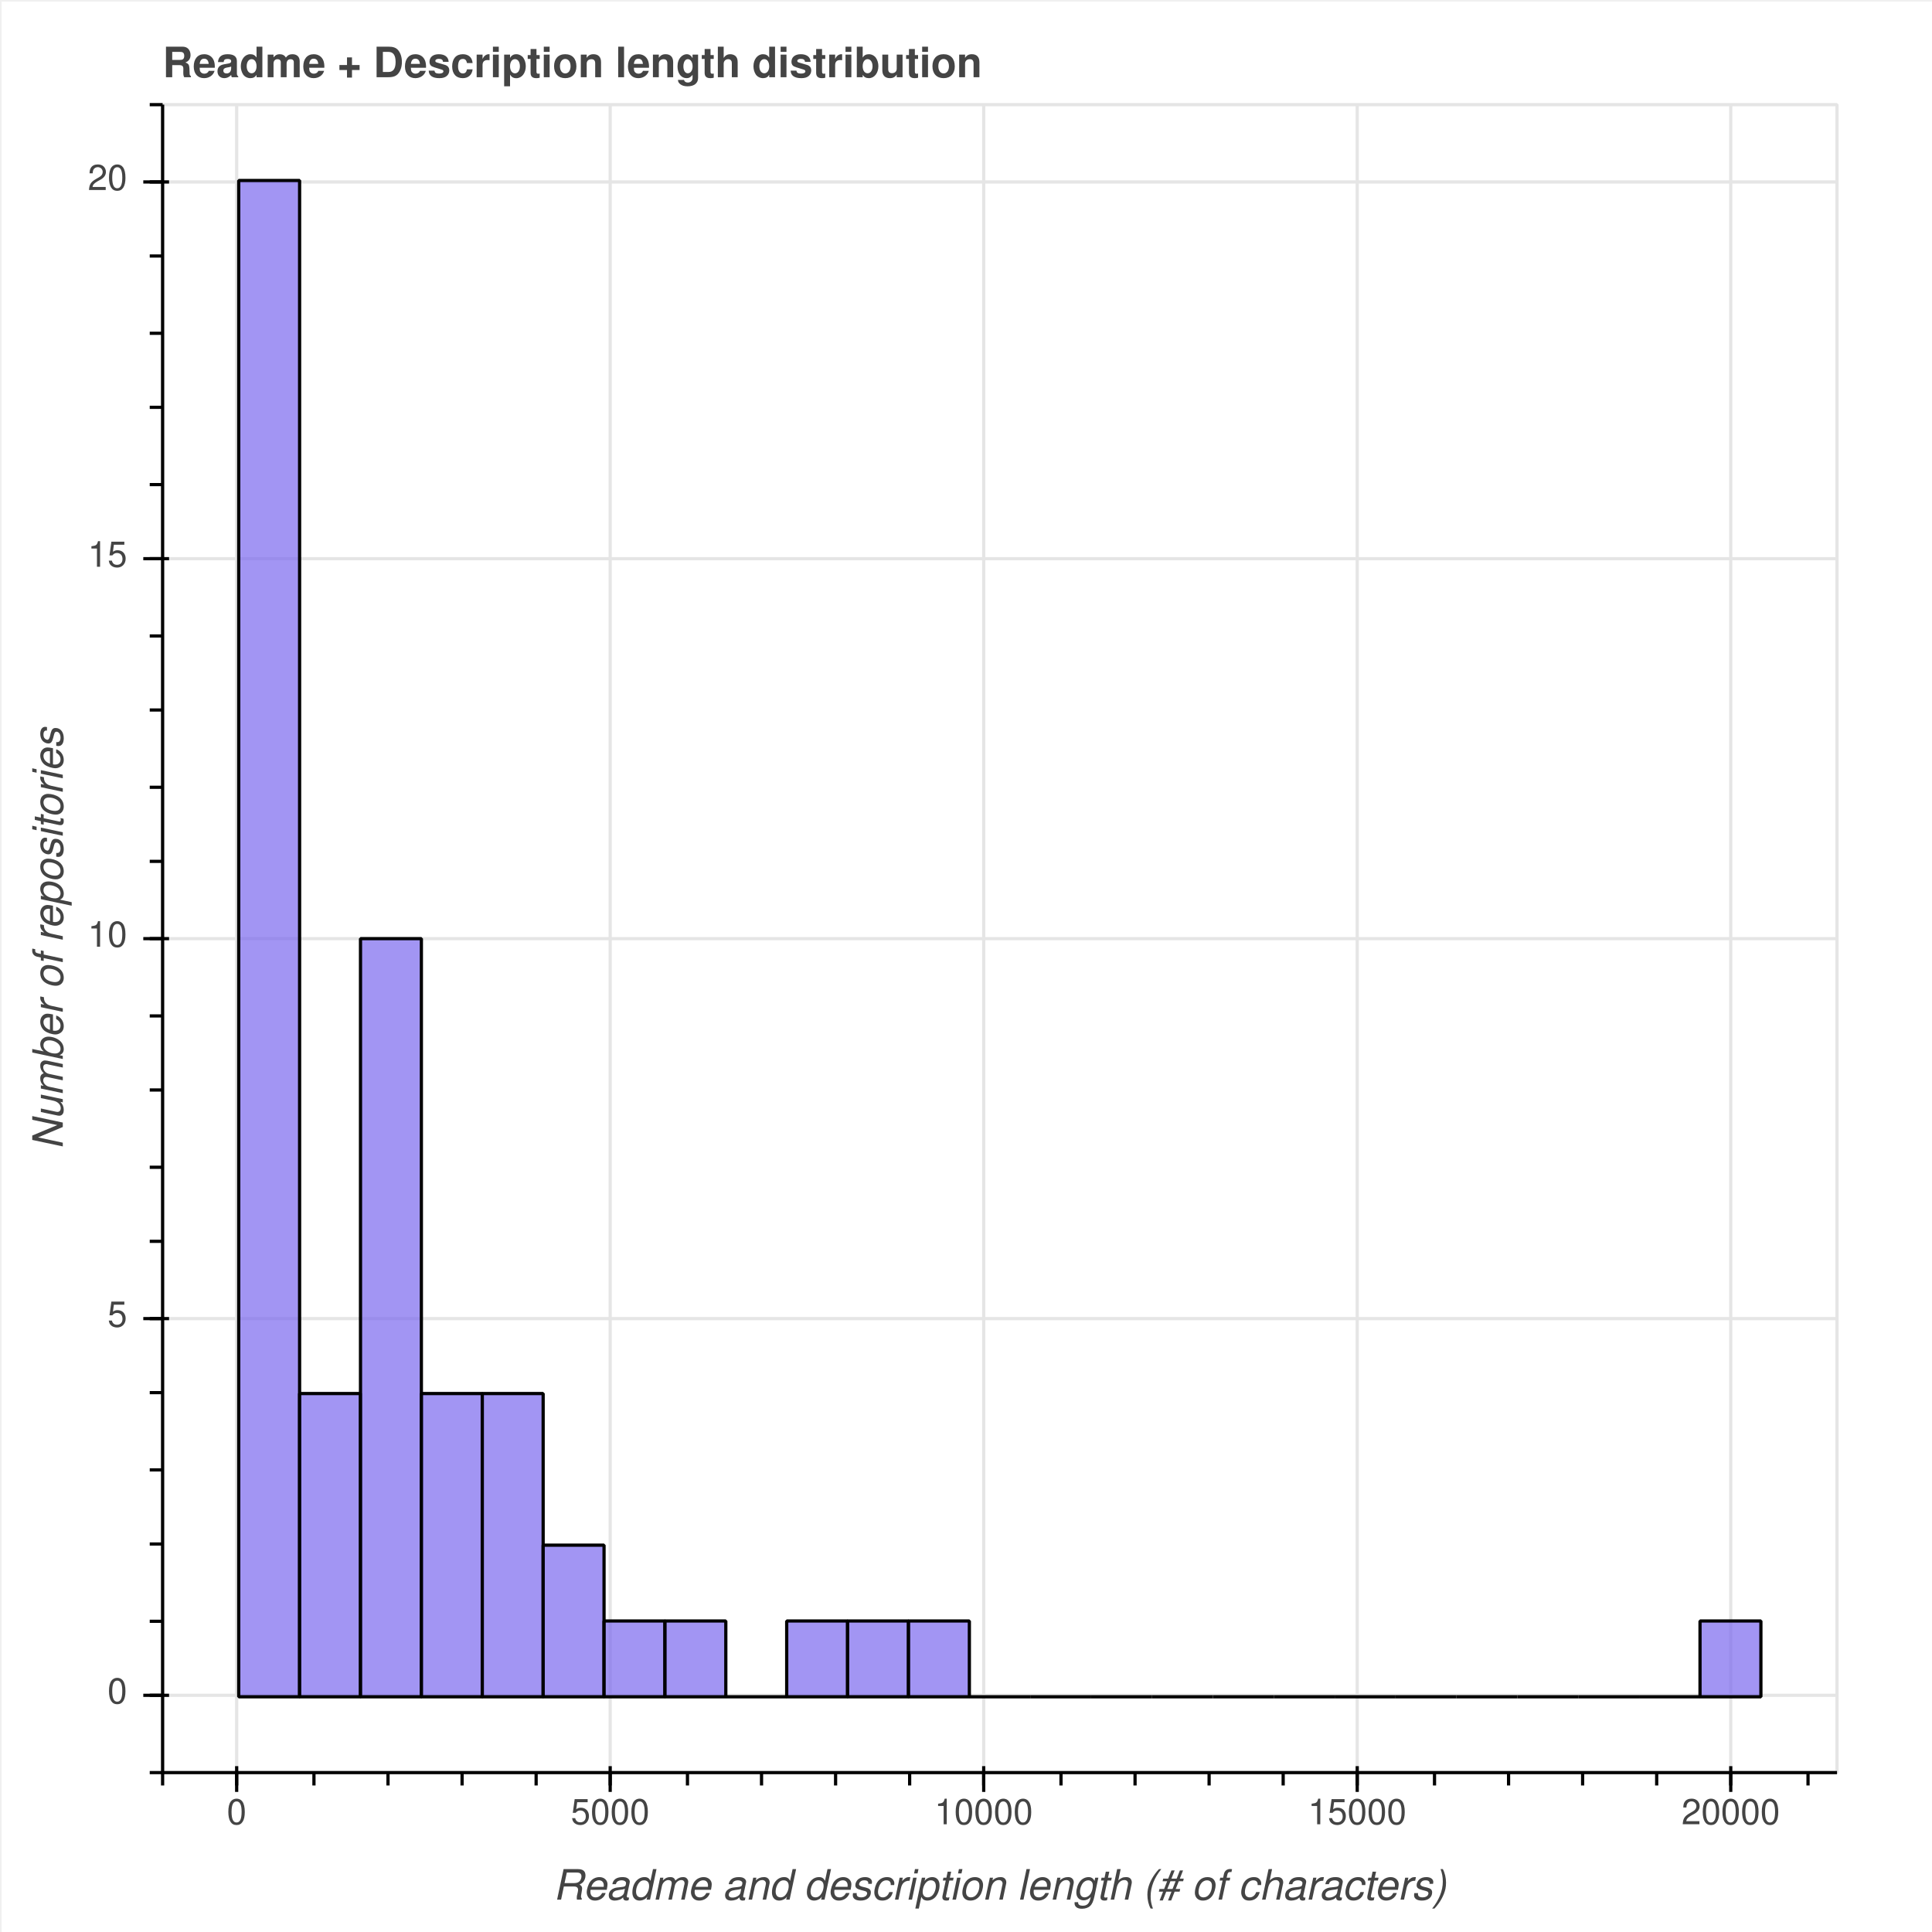
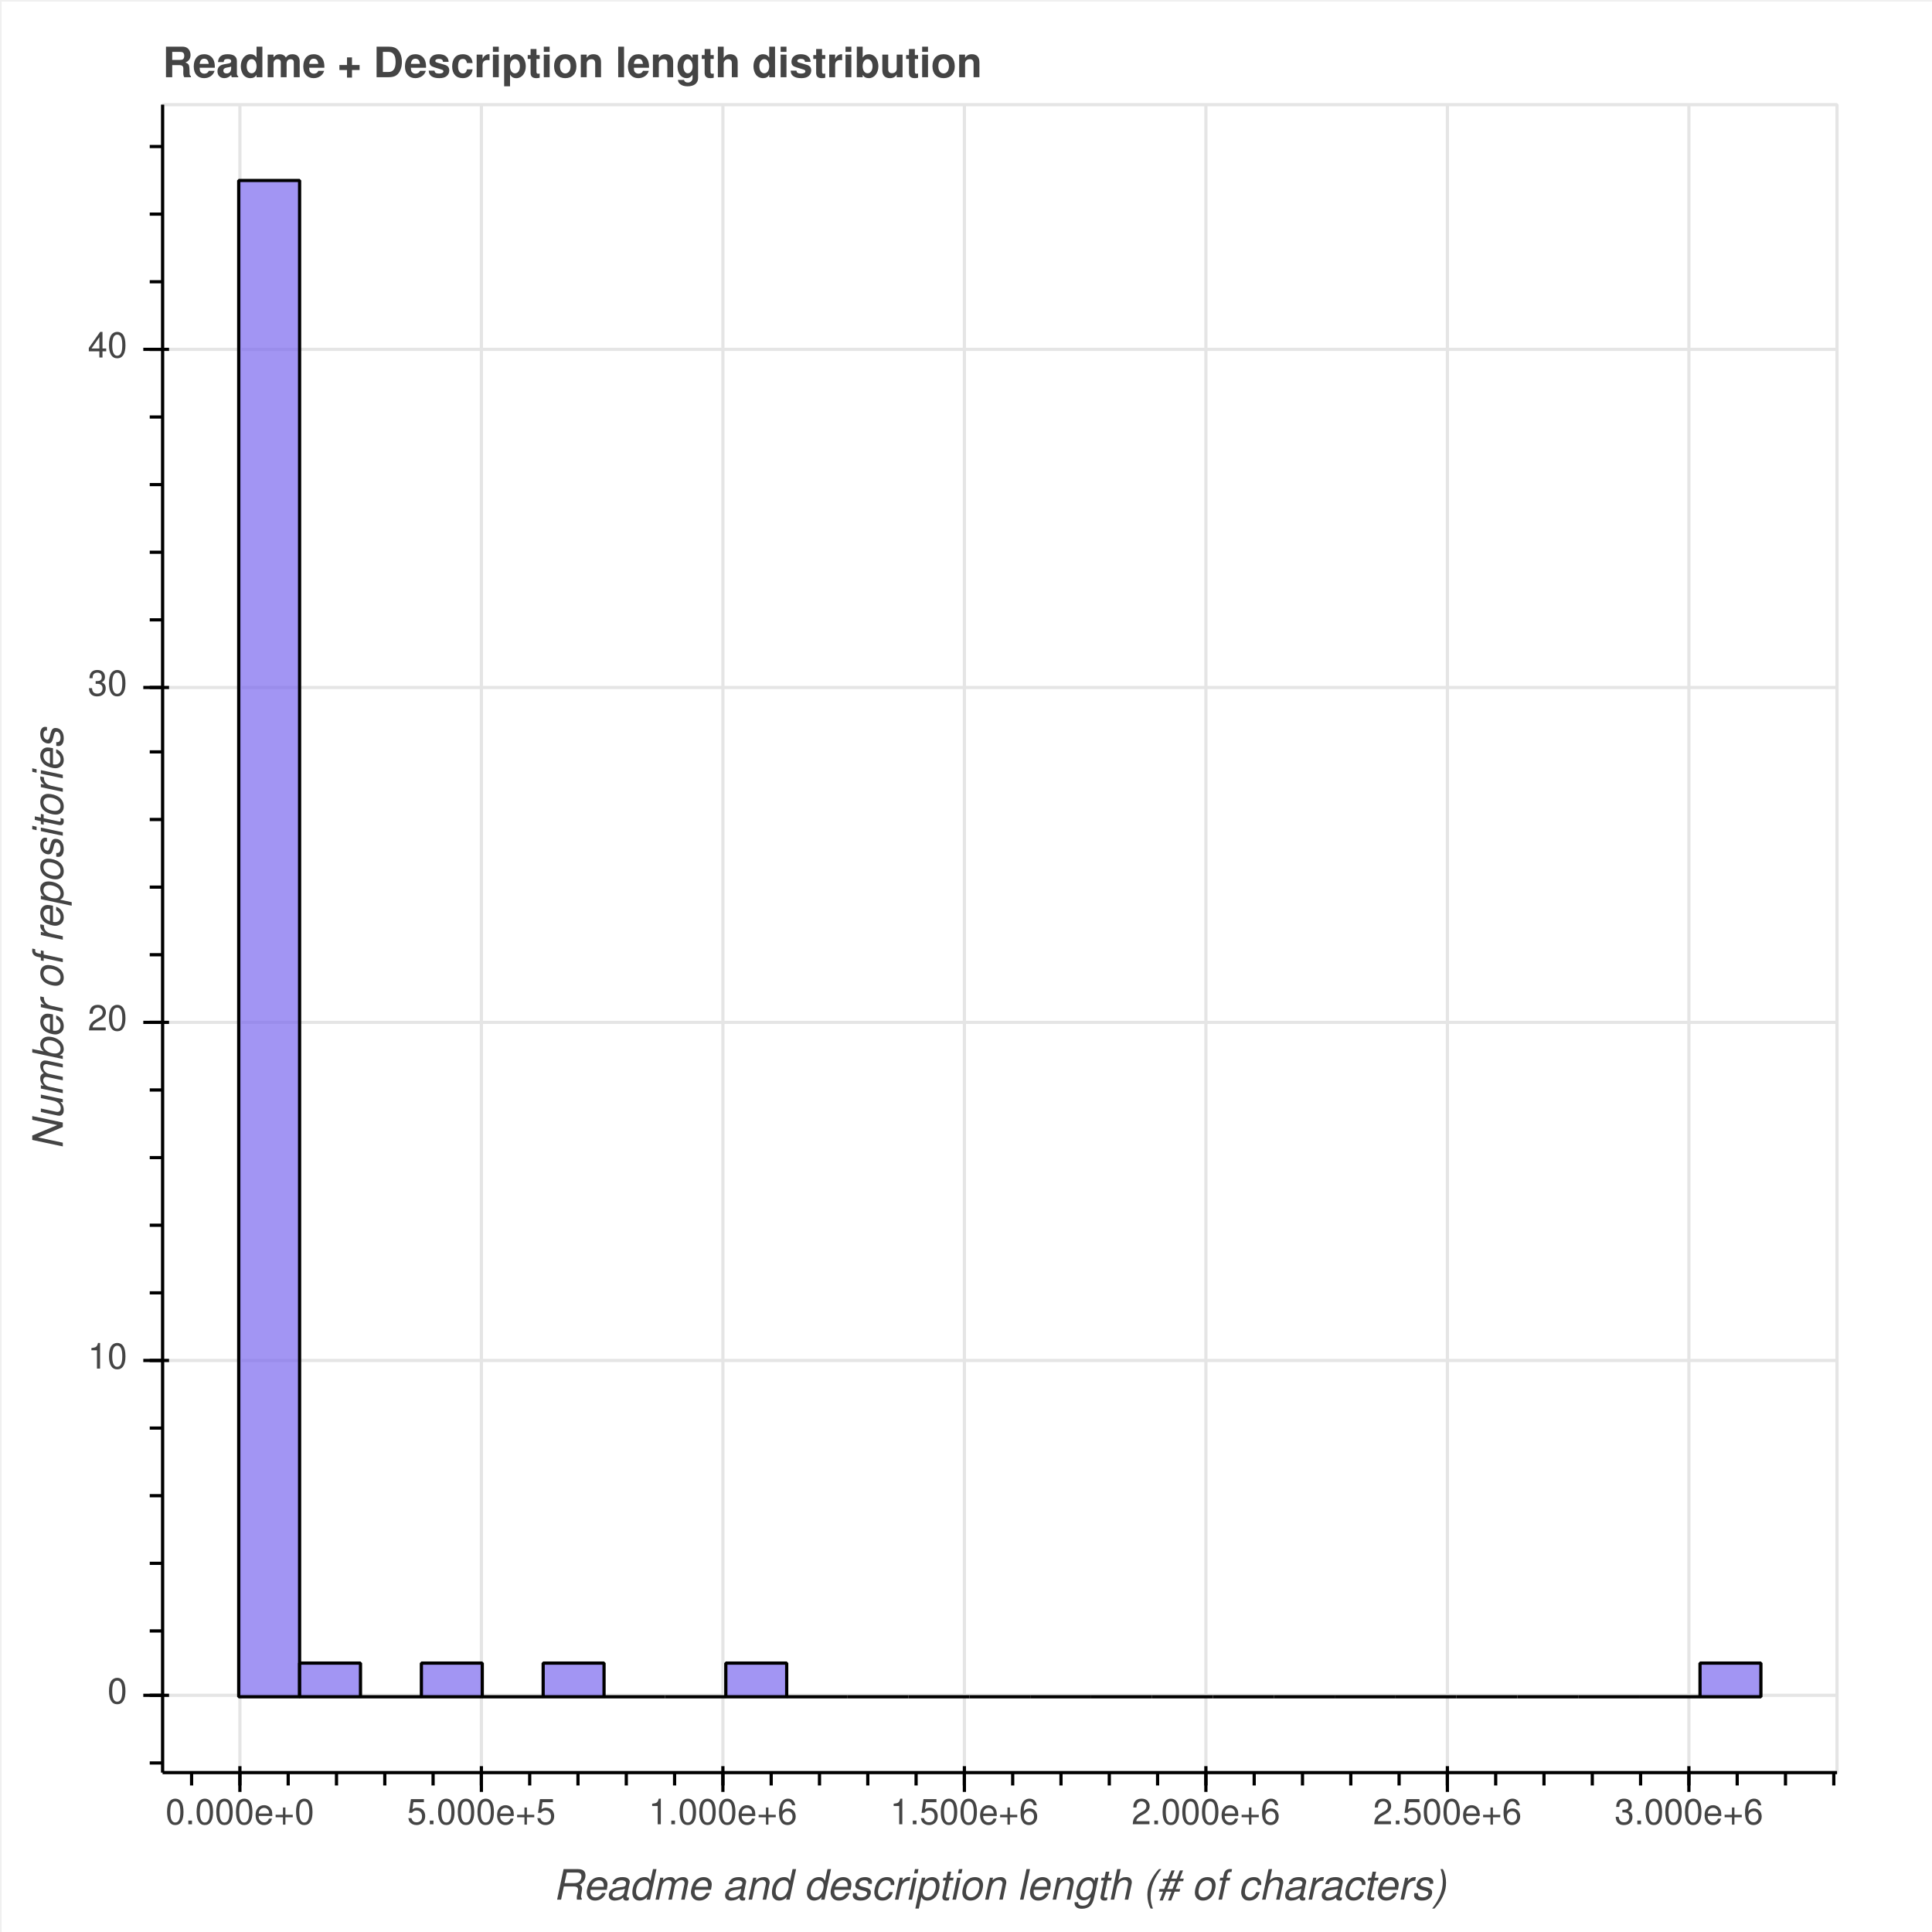
<svg xmlns="http://www.w3.org/2000/svg" version="1.1" width="600" height="600">
  <defs>
-     <clipPath id="FQLLDUUhKmbm">
+     <clipPath id="bosNNTQEPWuW">
      <path fill="none" stroke="none" d=" M 50 32 L 570 32 L 570 550 L 50 550 L 50 32 Z" />
    </clipPath>
-     <clipPath id="ULFWMPKtJBZh">
+     <clipPath id="qyLVQpJRRHSX">
      <path fill="none" stroke="none" d=" M 50 32 L 570 32 L 570 550 L 50 550 L 50 32 Z" />
    </clipPath>
-     <clipPath id="NvOhVaSFotPz">
+     <clipPath id="AnnILltBmggl">
      <path fill="none" stroke="none" d=" M 50 32 L 570 32 L 570 550 L 50 550 L 50 32 Z" />
    </clipPath>
  </defs>
  <g transform="scale(1,1) translate(0.5,0.5)">
    <rect fill="#ffffff" stroke="none" x="0" y="0" width="600" height="600" />
    <rect fill="#FFFFFF" stroke="none" x="50" y="32" width="520" height="518" />
    <rect fill="#ffffff" stroke="none" x="50" y="32" width="520" height="518" />
    <g>
      <rect fill="none" stroke="#e5e5e5" x="50" y="32" width="520" height="518" stroke-linejoin="bevel" stroke-miterlimit="10" />
    </g>
-     <g clip-path="url(#FQLLDUUhKmbm)">
+     <g clip-path="url(#bosNNTQEPWuW)">
      <g>
        <g>
-           <path fill="none" stroke="#e5e5e5" paint-order="fill stroke markers" d=" M 73 550 L 73 32" stroke-linejoin="bevel" stroke-miterlimit="10" />
-           <path fill="none" stroke="#e5e5e5" paint-order="fill stroke markers" d=" M 189 550 L 189 32" stroke-linejoin="bevel" stroke-miterlimit="10" />
-           <path fill="none" stroke="#e5e5e5" paint-order="fill stroke markers" d=" M 305 550 L 305 32" stroke-linejoin="bevel" stroke-miterlimit="10" />
-           <path fill="none" stroke="#e5e5e5" paint-order="fill stroke markers" d=" M 421 550 L 421 32" stroke-linejoin="bevel" stroke-miterlimit="10" />
-           <path fill="none" stroke="#e5e5e5" paint-order="fill stroke markers" d=" M 537 550 L 537 32" stroke-linejoin="bevel" stroke-miterlimit="10" />
-         </g>
-       </g>
-     </g>
-     <g clip-path="url(#ULFWMPKtJBZh)">
+           <path fill="none" stroke="#e5e5e5" paint-order="fill stroke markers" d=" M 74 550 L 74 32" stroke-linejoin="bevel" stroke-miterlimit="10" />
+           <path fill="none" stroke="#e5e5e5" paint-order="fill stroke markers" d=" M 149 550 L 149 32" stroke-linejoin="bevel" stroke-miterlimit="10" />
+           <path fill="none" stroke="#e5e5e5" paint-order="fill stroke markers" d=" M 224 550 L 224 32" stroke-linejoin="bevel" stroke-miterlimit="10" />
+           <path fill="none" stroke="#e5e5e5" paint-order="fill stroke markers" d=" M 299 550 L 299 32" stroke-linejoin="bevel" stroke-miterlimit="10" />
+           <path fill="none" stroke="#e5e5e5" paint-order="fill stroke markers" d=" M 374 550 L 374 32" stroke-linejoin="bevel" stroke-miterlimit="10" />
+           <path fill="none" stroke="#e5e5e5" paint-order="fill stroke markers" d=" M 449 550 L 449 32" stroke-linejoin="bevel" stroke-miterlimit="10" />
+           <path fill="none" stroke="#e5e5e5" paint-order="fill stroke markers" d=" M 524 550 L 524 32" stroke-linejoin="bevel" stroke-miterlimit="10" />
+         </g>
+       </g>
+     </g>
+     <g clip-path="url(#qyLVQpJRRHSX)">
      <g>
        <g>
          <path fill="none" stroke="#e5e5e5" paint-order="fill stroke markers" d=" M 50 526 L 570 526" stroke-linejoin="bevel" stroke-miterlimit="10" />
-           <path fill="none" stroke="#e5e5e5" paint-order="fill stroke markers" d=" M 50 409 L 570 409" stroke-linejoin="bevel" stroke-miterlimit="10" />
-           <path fill="none" stroke="#e5e5e5" paint-order="fill stroke markers" d=" M 50 291 L 570 291" stroke-linejoin="bevel" stroke-miterlimit="10" />
-           <path fill="none" stroke="#e5e5e5" paint-order="fill stroke markers" d=" M 50 173 L 570 173" stroke-linejoin="bevel" stroke-miterlimit="10" />
-           <path fill="none" stroke="#e5e5e5" paint-order="fill stroke markers" d=" M 50 56 L 570 56" stroke-linejoin="bevel" stroke-miterlimit="10" />
-         </g>
-       </g>
-     </g>
-     <g clip-path="url(#NvOhVaSFotPz)">
+           <path fill="none" stroke="#e5e5e5" paint-order="fill stroke markers" d=" M 50 422 L 570 422" stroke-linejoin="bevel" stroke-miterlimit="10" />
+           <path fill="none" stroke="#e5e5e5" paint-order="fill stroke markers" d=" M 50 317 L 570 317" stroke-linejoin="bevel" stroke-miterlimit="10" />
+           <path fill="none" stroke="#e5e5e5" paint-order="fill stroke markers" d=" M 50 213 L 570 213" stroke-linejoin="bevel" stroke-miterlimit="10" />
+           <path fill="none" stroke="#e5e5e5" paint-order="fill stroke markers" d=" M 50 108 L 570 108" stroke-linejoin="bevel" stroke-miterlimit="10" />
+         </g>
+       </g>
+     </g>
+     <g clip-path="url(#AnnILltBmggl)">
      <g>
        <g>
          <path fill="none" stroke="none" />
          <path fill="mediumslateblue" stroke="none" paint-order="stroke fill markers" d=" M 73.636 55.545 L 92.545 55.545 L 92.545 526.455 L 73.636 526.455 L 73.636 55.545 Z" fill-opacity="0.7" />
          <path fill="none" stroke="black" paint-order="fill stroke markers" d=" M 73.636 55.545 L 92.545 55.545 L 92.545 526.455 L 73.636 526.455 L 73.636 55.545 Z" stroke-linejoin="bevel" stroke-miterlimit="10" />
-           <path fill="mediumslateblue" stroke="none" paint-order="stroke fill markers" d=" M 92.545 432.273 L 111.455 432.273 L 111.455 526.455 L 92.545 526.455 L 92.545 432.273 Z" fill-opacity="0.7" />
-           <path fill="none" stroke="black" paint-order="fill stroke markers" d=" M 92.545 432.273 L 111.455 432.273 L 111.455 526.455 L 92.545 526.455 L 92.545 432.273 Z" stroke-linejoin="bevel" stroke-miterlimit="10" />
-           <path fill="mediumslateblue" stroke="none" paint-order="stroke fill markers" d=" M 111.455 291 L 130.364 291 L 130.364 526.455 L 111.455 526.455 L 111.455 291 Z" fill-opacity="0.7" />
-           <path fill="none" stroke="black" paint-order="fill stroke markers" d=" M 111.455 291 L 130.364 291 L 130.364 526.455 L 111.455 526.455 L 111.455 291 Z" stroke-linejoin="bevel" stroke-miterlimit="10" />
-           <path fill="mediumslateblue" stroke="none" paint-order="stroke fill markers" d=" M 130.364 432.273 L 149.273 432.273 L 149.273 526.455 L 130.364 526.455 L 130.364 432.273 Z" fill-opacity="0.7" />
-           <path fill="none" stroke="black" paint-order="fill stroke markers" d=" M 130.364 432.273 L 149.273 432.273 L 149.273 526.455 L 130.364 526.455 L 130.364 432.273 Z" stroke-linejoin="bevel" stroke-miterlimit="10" />
-           <path fill="mediumslateblue" stroke="none" paint-order="stroke fill markers" d=" M 149.273 432.273 L 168.182 432.273 L 168.182 526.455 L 149.273 526.455 L 149.273 432.273 Z" fill-opacity="0.7" />
-           <path fill="none" stroke="black" paint-order="fill stroke markers" d=" M 149.273 432.273 L 168.182 432.273 L 168.182 526.455 L 149.273 526.455 L 149.273 432.273 Z" stroke-linejoin="bevel" stroke-miterlimit="10" />
-           <path fill="mediumslateblue" stroke="none" paint-order="stroke fill markers" d=" M 168.182 479.364 L 187.091 479.364 L 187.091 526.455 L 168.182 526.455 L 168.182 479.364 Z" fill-opacity="0.7" />
-           <path fill="none" stroke="black" paint-order="fill stroke markers" d=" M 168.182 479.364 L 187.091 479.364 L 187.091 526.455 L 168.182 526.455 L 168.182 479.364 Z" stroke-linejoin="bevel" stroke-miterlimit="10" />
-           <path fill="mediumslateblue" stroke="none" paint-order="stroke fill markers" d=" M 187.091 502.909 L 206 502.909 L 206 526.455 L 187.091 526.455 L 187.091 502.909 Z" fill-opacity="0.7" />
-           <path fill="none" stroke="black" paint-order="fill stroke markers" d=" M 187.091 502.909 L 206 502.909 L 206 526.455 L 187.091 526.455 L 187.091 502.909 Z" stroke-linejoin="bevel" stroke-miterlimit="10" />
-           <path fill="mediumslateblue" stroke="none" paint-order="stroke fill markers" d=" M 206 502.909 L 224.909 502.909 L 224.909 526.455 L 206 526.455 L 206 502.909 Z" fill-opacity="0.7" />
-           <path fill="none" stroke="black" paint-order="fill stroke markers" d=" M 206 502.909 L 224.909 502.909 L 224.909 526.455 L 206 526.455 L 206 502.909 Z" stroke-linejoin="bevel" stroke-miterlimit="10" />
-           <path fill="mediumslateblue" stroke="none" paint-order="stroke fill markers" d=" M 224.909 526.455 L 243.818 526.455 L 243.818 526.455 L 224.909 526.455 L 224.909 526.455 Z" fill-opacity="0.7" />
-           <path fill="none" stroke="black" paint-order="fill stroke markers" d=" M 224.909 526.455 L 243.818 526.455 L 243.818 526.455 L 224.909 526.455 L 224.909 526.455 Z" stroke-linejoin="bevel" stroke-miterlimit="10" />
-           <path fill="mediumslateblue" stroke="none" paint-order="stroke fill markers" d=" M 243.818 502.909 L 262.727 502.909 L 262.727 526.455 L 243.818 526.455 L 243.818 502.909 Z" fill-opacity="0.7" />
-           <path fill="none" stroke="black" paint-order="fill stroke markers" d=" M 243.818 502.909 L 262.727 502.909 L 262.727 526.455 L 243.818 526.455 L 243.818 502.909 Z" stroke-linejoin="bevel" stroke-miterlimit="10" />
-           <path fill="mediumslateblue" stroke="none" paint-order="stroke fill markers" d=" M 262.727 502.909 L 281.636 502.909 L 281.636 526.455 L 262.727 526.455 L 262.727 502.909 Z" fill-opacity="0.7" />
-           <path fill="none" stroke="black" paint-order="fill stroke markers" d=" M 262.727 502.909 L 281.636 502.909 L 281.636 526.455 L 262.727 526.455 L 262.727 502.909 Z" stroke-linejoin="bevel" stroke-miterlimit="10" />
-           <path fill="mediumslateblue" stroke="none" paint-order="stroke fill markers" d=" M 281.636 502.909 L 300.545 502.909 L 300.545 526.455 L 281.636 526.455 L 281.636 502.909 Z" fill-opacity="0.7" />
-           <path fill="none" stroke="black" paint-order="fill stroke markers" d=" M 281.636 502.909 L 300.545 502.909 L 300.545 526.455 L 281.636 526.455 L 281.636 502.909 Z" stroke-linejoin="bevel" stroke-miterlimit="10" />
+           <path fill="mediumslateblue" stroke="none" paint-order="stroke fill markers" d=" M 92.545 515.99 L 111.455 515.99 L 111.455 526.455 L 92.545 526.455 L 92.545 515.99 Z" fill-opacity="0.7" />
+           <path fill="none" stroke="black" paint-order="fill stroke markers" d=" M 92.545 515.99 L 111.455 515.99 L 111.455 526.455 L 92.545 526.455 L 92.545 515.99 Z" stroke-linejoin="bevel" stroke-miterlimit="10" />
+           <path fill="mediumslateblue" stroke="none" paint-order="stroke fill markers" d=" M 111.455 526.455 L 130.364 526.455 L 130.364 526.455 L 111.455 526.455 L 111.455 526.455 Z" fill-opacity="0.7" />
+           <path fill="none" stroke="black" paint-order="fill stroke markers" d=" M 111.455 526.455 L 130.364 526.455 L 130.364 526.455 L 111.455 526.455 L 111.455 526.455 Z" stroke-linejoin="bevel" stroke-miterlimit="10" />
+           <path fill="mediumslateblue" stroke="none" paint-order="stroke fill markers" d=" M 130.364 515.99 L 149.273 515.99 L 149.273 526.455 L 130.364 526.455 L 130.364 515.99 Z" fill-opacity="0.7" />
+           <path fill="none" stroke="black" paint-order="fill stroke markers" d=" M 130.364 515.99 L 149.273 515.99 L 149.273 526.455 L 130.364 526.455 L 130.364 515.99 Z" stroke-linejoin="bevel" stroke-miterlimit="10" />
+           <path fill="mediumslateblue" stroke="none" paint-order="stroke fill markers" d=" M 149.273 526.455 L 168.182 526.455 L 168.182 526.455 L 149.273 526.455 L 149.273 526.455 Z" fill-opacity="0.7" />
+           <path fill="none" stroke="black" paint-order="fill stroke markers" d=" M 149.273 526.455 L 168.182 526.455 L 168.182 526.455 L 149.273 526.455 L 149.273 526.455 Z" stroke-linejoin="bevel" stroke-miterlimit="10" />
+           <path fill="mediumslateblue" stroke="none" paint-order="stroke fill markers" d=" M 168.182 515.99 L 187.091 515.99 L 187.091 526.455 L 168.182 526.455 L 168.182 515.99 Z" fill-opacity="0.7" />
+           <path fill="none" stroke="black" paint-order="fill stroke markers" d=" M 168.182 515.99 L 187.091 515.99 L 187.091 526.455 L 168.182 526.455 L 168.182 515.99 Z" stroke-linejoin="bevel" stroke-miterlimit="10" />
+           <path fill="mediumslateblue" stroke="none" paint-order="stroke fill markers" d=" M 187.091 526.455 L 206 526.455 L 206 526.455 L 187.091 526.455 L 187.091 526.455 Z" fill-opacity="0.7" />
+           <path fill="none" stroke="black" paint-order="fill stroke markers" d=" M 187.091 526.455 L 206 526.455 L 206 526.455 L 187.091 526.455 L 187.091 526.455 Z" stroke-linejoin="bevel" stroke-miterlimit="10" />
+           <path fill="mediumslateblue" stroke="none" paint-order="stroke fill markers" d=" M 206 526.455 L 224.909 526.455 L 224.909 526.455 L 206 526.455 L 206 526.455 Z" fill-opacity="0.7" />
+           <path fill="none" stroke="black" paint-order="fill stroke markers" d=" M 206 526.455 L 224.909 526.455 L 224.909 526.455 L 206 526.455 L 206 526.455 Z" stroke-linejoin="bevel" stroke-miterlimit="10" />
+           <path fill="mediumslateblue" stroke="none" paint-order="stroke fill markers" d=" M 224.909 515.99 L 243.818 515.99 L 243.818 526.455 L 224.909 526.455 L 224.909 515.99 Z" fill-opacity="0.7" />
+           <path fill="none" stroke="black" paint-order="fill stroke markers" d=" M 224.909 515.99 L 243.818 515.99 L 243.818 526.455 L 224.909 526.455 L 224.909 515.99 Z" stroke-linejoin="bevel" stroke-miterlimit="10" />
+           <path fill="mediumslateblue" stroke="none" paint-order="stroke fill markers" d=" M 243.818 526.455 L 262.727 526.455 L 262.727 526.455 L 243.818 526.455 L 243.818 526.455 Z" fill-opacity="0.7" />
+           <path fill="none" stroke="black" paint-order="fill stroke markers" d=" M 243.818 526.455 L 262.727 526.455 L 262.727 526.455 L 243.818 526.455 L 243.818 526.455 Z" stroke-linejoin="bevel" stroke-miterlimit="10" />
+           <path fill="mediumslateblue" stroke="none" paint-order="stroke fill markers" d=" M 262.727 526.455 L 281.636 526.455 L 281.636 526.455 L 262.727 526.455 L 262.727 526.455 Z" fill-opacity="0.7" />
+           <path fill="none" stroke="black" paint-order="fill stroke markers" d=" M 262.727 526.455 L 281.636 526.455 L 281.636 526.455 L 262.727 526.455 L 262.727 526.455 Z" stroke-linejoin="bevel" stroke-miterlimit="10" />
+           <path fill="mediumslateblue" stroke="none" paint-order="stroke fill markers" d=" M 281.636 526.455 L 300.545 526.455 L 300.545 526.455 L 281.636 526.455 L 281.636 526.455 Z" fill-opacity="0.7" />
+           <path fill="none" stroke="black" paint-order="fill stroke markers" d=" M 281.636 526.455 L 300.545 526.455 L 300.545 526.455 L 281.636 526.455 L 281.636 526.455 Z" stroke-linejoin="bevel" stroke-miterlimit="10" />
          <path fill="mediumslateblue" stroke="none" paint-order="stroke fill markers" d=" M 300.545 526.455 L 319.455 526.455 L 319.455 526.455 L 300.545 526.455 L 300.545 526.455 Z" fill-opacity="0.7" />
          <path fill="none" stroke="black" paint-order="fill stroke markers" d=" M 300.545 526.455 L 319.455 526.455 L 319.455 526.455 L 300.545 526.455 L 300.545 526.455 Z" stroke-linejoin="bevel" stroke-miterlimit="10" />
          <path fill="mediumslateblue" stroke="none" paint-order="stroke fill markers" d=" M 319.455 526.455 L 338.364 526.455 L 338.364 526.455 L 319.455 526.455 L 319.455 526.455 Z" fill-opacity="0.7" />
          <path fill="none" stroke="black" paint-order="fill stroke markers" d=" M 319.455 526.455 L 338.364 526.455 L 338.364 526.455 L 319.455 526.455 L 319.455 526.455 Z" stroke-linejoin="bevel" stroke-miterlimit="10" />
          <path fill="mediumslateblue" stroke="none" paint-order="stroke fill markers" d=" M 338.364 526.455 L 357.273 526.455 L 357.273 526.455 L 338.364 526.455 L 338.364 526.455 Z" fill-opacity="0.7" />
          <path fill="none" stroke="black" paint-order="fill stroke markers" d=" M 338.364 526.455 L 357.273 526.455 L 357.273 526.455 L 338.364 526.455 L 338.364 526.455 Z" stroke-linejoin="bevel" stroke-miterlimit="10" />
          <path fill="mediumslateblue" stroke="none" paint-order="stroke fill markers" d=" M 357.273 526.455 L 376.182 526.455 L 376.182 526.455 L 357.273 526.455 L 357.273 526.455 Z" fill-opacity="0.7" />
          <path fill="none" stroke="black" paint-order="fill stroke markers" d=" M 357.273 526.455 L 376.182 526.455 L 376.182 526.455 L 357.273 526.455 L 357.273 526.455 Z" stroke-linejoin="bevel" stroke-miterlimit="10" />
          <path fill="mediumslateblue" stroke="none" paint-order="stroke fill markers" d=" M 376.182 526.455 L 395.091 526.455 L 395.091 526.455 L 376.182 526.455 L 376.182 526.455 Z" fill-opacity="0.7" />
          <path fill="none" stroke="black" paint-order="fill stroke markers" d=" M 376.182 526.455 L 395.091 526.455 L 395.091 526.455 L 376.182 526.455 L 376.182 526.455 Z" stroke-linejoin="bevel" stroke-miterlimit="10" />
          <path fill="mediumslateblue" stroke="none" paint-order="stroke fill markers" d=" M 395.091 526.455 L 414 526.455 L 414 526.455 L 395.091 526.455 L 395.091 526.455 Z" fill-opacity="0.7" />
          <path fill="none" stroke="black" paint-order="fill stroke markers" d=" M 395.091 526.455 L 414 526.455 L 414 526.455 L 395.091 526.455 L 395.091 526.455 Z" stroke-linejoin="bevel" stroke-miterlimit="10" />
          <path fill="mediumslateblue" stroke="none" paint-order="stroke fill markers" d=" M 414 526.455 L 432.909 526.455 L 432.909 526.455 L 414 526.455 L 414 526.455 Z" fill-opacity="0.7" />
          <path fill="none" stroke="black" paint-order="fill stroke markers" d=" M 414 526.455 L 432.909 526.455 L 432.909 526.455 L 414 526.455 L 414 526.455 Z" stroke-linejoin="bevel" stroke-miterlimit="10" />
          <path fill="mediumslateblue" stroke="none" paint-order="stroke fill markers" d=" M 432.909 526.455 L 451.818 526.455 L 451.818 526.455 L 432.909 526.455 L 432.909 526.455 Z" fill-opacity="0.7" />
          <path fill="none" stroke="black" paint-order="fill stroke markers" d=" M 432.909 526.455 L 451.818 526.455 L 451.818 526.455 L 432.909 526.455 L 432.909 526.455 Z" stroke-linejoin="bevel" stroke-miterlimit="10" />
          <path fill="mediumslateblue" stroke="none" paint-order="stroke fill markers" d=" M 451.818 526.455 L 470.727 526.455 L 470.727 526.455 L 451.818 526.455 L 451.818 526.455 Z" fill-opacity="0.7" />
          <path fill="none" stroke="black" paint-order="fill stroke markers" d=" M 451.818 526.455 L 470.727 526.455 L 470.727 526.455 L 451.818 526.455 L 451.818 526.455 Z" stroke-linejoin="bevel" stroke-miterlimit="10" />
          <path fill="mediumslateblue" stroke="none" paint-order="stroke fill markers" d=" M 470.727 526.455 L 489.636 526.455 L 489.636 526.455 L 470.727 526.455 L 470.727 526.455 Z" fill-opacity="0.7" />
          <path fill="none" stroke="black" paint-order="fill stroke markers" d=" M 470.727 526.455 L 489.636 526.455 L 489.636 526.455 L 470.727 526.455 L 470.727 526.455 Z" stroke-linejoin="bevel" stroke-miterlimit="10" />
          <path fill="mediumslateblue" stroke="none" paint-order="stroke fill markers" d=" M 489.636 526.455 L 508.545 526.455 L 508.545 526.455 L 489.636 526.455 L 489.636 526.455 Z" fill-opacity="0.7" />
          <path fill="none" stroke="black" paint-order="fill stroke markers" d=" M 489.636 526.455 L 508.545 526.455 L 508.545 526.455 L 489.636 526.455 L 489.636 526.455 Z" stroke-linejoin="bevel" stroke-miterlimit="10" />
          <path fill="mediumslateblue" stroke="none" paint-order="stroke fill markers" d=" M 508.545 526.455 L 527.455 526.455 L 527.455 526.455 L 508.545 526.455 L 508.545 526.455 Z" fill-opacity="0.7" />
          <path fill="none" stroke="black" paint-order="fill stroke markers" d=" M 508.545 526.455 L 527.455 526.455 L 527.455 526.455 L 508.545 526.455 L 508.545 526.455 Z" stroke-linejoin="bevel" stroke-miterlimit="10" />
-           <path fill="mediumslateblue" stroke="none" paint-order="stroke fill markers" d=" M 527.455 502.909 L 546.364 502.909 L 546.364 526.455 L 527.455 526.455 L 527.455 502.909 Z" fill-opacity="0.7" />
-           <path fill="none" stroke="black" paint-order="fill stroke markers" d=" M 527.455 502.909 L 546.364 502.909 L 546.364 526.455 L 527.455 526.455 L 527.455 502.909 Z" stroke-linejoin="bevel" stroke-miterlimit="10" />
+           <path fill="mediumslateblue" stroke="none" paint-order="stroke fill markers" d=" M 527.455 515.99 L 546.364 515.99 L 546.364 526.455 L 527.455 526.455 L 527.455 515.99 Z" fill-opacity="0.7" />
+           <path fill="none" stroke="black" paint-order="fill stroke markers" d=" M 527.455 515.99 L 546.364 515.99 L 546.364 526.455 L 527.455 526.455 L 527.455 515.99 Z" stroke-linejoin="bevel" stroke-miterlimit="10" />
        </g>
      </g>
    </g>
    <g>
      <g fill="#444444">
        <path fill="none" stroke="black" paint-order="fill stroke markers" d=" M 50 550 L 570 550" stroke-linejoin="bevel" stroke-miterlimit="10" />
-         <path fill="none" stroke="black" paint-order="fill stroke markers" d=" M 73 556 L 73 548" stroke-linejoin="bevel" stroke-miterlimit="10" />
-         <path fill="none" stroke="black" paint-order="fill stroke markers" d=" M 189 556 L 189 548" stroke-linejoin="bevel" stroke-miterlimit="10" />
-         <path fill="none" stroke="black" paint-order="fill stroke markers" d=" M 305 556 L 305 548" stroke-linejoin="bevel" stroke-miterlimit="10" />
-         <path fill="none" stroke="black" paint-order="fill stroke markers" d=" M 421 556 L 421 548" stroke-linejoin="bevel" stroke-miterlimit="10" />
-         <path fill="none" stroke="black" paint-order="fill stroke markers" d=" M 537 556 L 537 548" stroke-linejoin="bevel" stroke-miterlimit="10" />
-         <path fill="none" stroke="black" paint-order="fill stroke markers" d=" M 50 554 L 50 550" stroke-linejoin="bevel" stroke-miterlimit="10" />
-         <path fill="none" stroke="black" paint-order="fill stroke markers" d=" M 73 554 L 73 550" stroke-linejoin="bevel" stroke-miterlimit="10" />
-         <path fill="none" stroke="black" paint-order="fill stroke markers" d=" M 97 554 L 97 550" stroke-linejoin="bevel" stroke-miterlimit="10" />
-         <path fill="none" stroke="black" paint-order="fill stroke markers" d=" M 120 554 L 120 550" stroke-linejoin="bevel" stroke-miterlimit="10" />
-         <path fill="none" stroke="black" paint-order="fill stroke markers" d=" M 143 554 L 143 550" stroke-linejoin="bevel" stroke-miterlimit="10" />
-         <path fill="none" stroke="black" paint-order="fill stroke markers" d=" M 166 554 L 166 550" stroke-linejoin="bevel" stroke-miterlimit="10" />
-         <path fill="none" stroke="black" paint-order="fill stroke markers" d=" M 189 554 L 189 550" stroke-linejoin="bevel" stroke-miterlimit="10" />
-         <path fill="none" stroke="black" paint-order="fill stroke markers" d=" M 213 554 L 213 550" stroke-linejoin="bevel" stroke-miterlimit="10" />
-         <path fill="none" stroke="black" paint-order="fill stroke markers" d=" M 236 554 L 236 550" stroke-linejoin="bevel" stroke-miterlimit="10" />
-         <path fill="none" stroke="black" paint-order="fill stroke markers" d=" M 259 554 L 259 550" stroke-linejoin="bevel" stroke-miterlimit="10" />
-         <path fill="none" stroke="black" paint-order="fill stroke markers" d=" M 282 554 L 282 550" stroke-linejoin="bevel" stroke-miterlimit="10" />
-         <path fill="none" stroke="black" paint-order="fill stroke markers" d=" M 305 554 L 305 550" stroke-linejoin="bevel" stroke-miterlimit="10" />
+         <path fill="none" stroke="black" paint-order="fill stroke markers" d=" M 74 556 L 74 548" stroke-linejoin="bevel" stroke-miterlimit="10" />
+         <path fill="none" stroke="black" paint-order="fill stroke markers" d=" M 149 556 L 149 548" stroke-linejoin="bevel" stroke-miterlimit="10" />
+         <path fill="none" stroke="black" paint-order="fill stroke markers" d=" M 224 556 L 224 548" stroke-linejoin="bevel" stroke-miterlimit="10" />
+         <path fill="none" stroke="black" paint-order="fill stroke markers" d=" M 299 556 L 299 548" stroke-linejoin="bevel" stroke-miterlimit="10" />
+         <path fill="none" stroke="black" paint-order="fill stroke markers" d=" M 374 556 L 374 548" stroke-linejoin="bevel" stroke-miterlimit="10" />
+         <path fill="none" stroke="black" paint-order="fill stroke markers" d=" M 449 556 L 449 548" stroke-linejoin="bevel" stroke-miterlimit="10" />
+         <path fill="none" stroke="black" paint-order="fill stroke markers" d=" M 524 556 L 524 548" stroke-linejoin="bevel" stroke-miterlimit="10" />
+         <path fill="none" stroke="black" paint-order="fill stroke markers" d=" M 59 554 L 59 550" stroke-linejoin="bevel" stroke-miterlimit="10" />
+         <path fill="none" stroke="black" paint-order="fill stroke markers" d=" M 74 554 L 74 550" stroke-linejoin="bevel" stroke-miterlimit="10" />
+         <path fill="none" stroke="black" paint-order="fill stroke markers" d=" M 89 554 L 89 550" stroke-linejoin="bevel" stroke-miterlimit="10" />
+         <path fill="none" stroke="black" paint-order="fill stroke markers" d=" M 104 554 L 104 550" stroke-linejoin="bevel" stroke-miterlimit="10" />
+         <path fill="none" stroke="black" paint-order="fill stroke markers" d=" M 119 554 L 119 550" stroke-linejoin="bevel" stroke-miterlimit="10" />
+         <path fill="none" stroke="black" paint-order="fill stroke markers" d=" M 134 554 L 134 550" stroke-linejoin="bevel" stroke-miterlimit="10" />
+         <path fill="none" stroke="black" paint-order="fill stroke markers" d=" M 149 554 L 149 550" stroke-linejoin="bevel" stroke-miterlimit="10" />
+         <path fill="none" stroke="black" paint-order="fill stroke markers" d=" M 164 554 L 164 550" stroke-linejoin="bevel" stroke-miterlimit="10" />
+         <path fill="none" stroke="black" paint-order="fill stroke markers" d=" M 179 554 L 179 550" stroke-linejoin="bevel" stroke-miterlimit="10" />
+         <path fill="none" stroke="black" paint-order="fill stroke markers" d=" M 194 554 L 194 550" stroke-linejoin="bevel" stroke-miterlimit="10" />
+         <path fill="none" stroke="black" paint-order="fill stroke markers" d=" M 209 554 L 209 550" stroke-linejoin="bevel" stroke-miterlimit="10" />
+         <path fill="none" stroke="black" paint-order="fill stroke markers" d=" M 224 554 L 224 550" stroke-linejoin="bevel" stroke-miterlimit="10" />
+         <path fill="none" stroke="black" paint-order="fill stroke markers" d=" M 239 554 L 239 550" stroke-linejoin="bevel" stroke-miterlimit="10" />
+         <path fill="none" stroke="black" paint-order="fill stroke markers" d=" M 254 554 L 254 550" stroke-linejoin="bevel" stroke-miterlimit="10" />
+         <path fill="none" stroke="black" paint-order="fill stroke markers" d=" M 269 554 L 269 550" stroke-linejoin="bevel" stroke-miterlimit="10" />
+         <path fill="none" stroke="black" paint-order="fill stroke markers" d=" M 284 554 L 284 550" stroke-linejoin="bevel" stroke-miterlimit="10" />
+         <path fill="none" stroke="black" paint-order="fill stroke markers" d=" M 299 554 L 299 550" stroke-linejoin="bevel" stroke-miterlimit="10" />
+         <path fill="none" stroke="black" paint-order="fill stroke markers" d=" M 314 554 L 314 550" stroke-linejoin="bevel" stroke-miterlimit="10" />
        <path fill="none" stroke="black" paint-order="fill stroke markers" d=" M 329 554 L 329 550" stroke-linejoin="bevel" stroke-miterlimit="10" />
-         <path fill="none" stroke="black" paint-order="fill stroke markers" d=" M 352 554 L 352 550" stroke-linejoin="bevel" stroke-miterlimit="10" />
-         <path fill="none" stroke="black" paint-order="fill stroke markers" d=" M 375 554 L 375 550" stroke-linejoin="bevel" stroke-miterlimit="10" />
-         <path fill="none" stroke="black" paint-order="fill stroke markers" d=" M 398 554 L 398 550" stroke-linejoin="bevel" stroke-miterlimit="10" />
-         <path fill="none" stroke="black" paint-order="fill stroke markers" d=" M 421 554 L 421 550" stroke-linejoin="bevel" stroke-miterlimit="10" />
-         <path fill="none" stroke="black" paint-order="fill stroke markers" d=" M 445 554 L 445 550" stroke-linejoin="bevel" stroke-miterlimit="10" />
-         <path fill="none" stroke="black" paint-order="fill stroke markers" d=" M 468 554 L 468 550" stroke-linejoin="bevel" stroke-miterlimit="10" />
-         <path fill="none" stroke="black" paint-order="fill stroke markers" d=" M 491 554 L 491 550" stroke-linejoin="bevel" stroke-miterlimit="10" />
-         <path fill="none" stroke="black" paint-order="fill stroke markers" d=" M 514 554 L 514 550" stroke-linejoin="bevel" stroke-miterlimit="10" />
-         <path fill="none" stroke="black" paint-order="fill stroke markers" d=" M 537 554 L 537 550" stroke-linejoin="bevel" stroke-miterlimit="10" />
-         <path fill="" stroke="black" paint-order="fill stroke markers" d=" M 561 554 L 561 550" stroke-linejoin="bevel" stroke-miterlimit="10" />
-         <g transform="translate(73,561) rotate(0,0,0)">
-           <text fill="" stroke="none" font-family="helvetica" font-size="11px" font-style="normal" font-weight="normal" text-decoration="normal" x="0" y="0" text-anchor="middle" dominant-baseline="hanging">0</text>
-           <g transform="rotate(0,0,0) translate(-73,-561) translate(189,561)">
-             <text fill="" stroke="none" font-family="helvetica" font-size="11px" font-style="normal" font-weight="normal" text-decoration="normal" x="0" y="0" text-anchor="middle" dominant-baseline="hanging">5000</text>
-             <g transform="rotate(0,0,0) translate(-189,-561) translate(305,561)">
-               <text fill="" stroke="none" font-family="helvetica" font-size="11px" font-style="normal" font-weight="normal" text-decoration="normal" x="0" y="0" text-anchor="middle" dominant-baseline="hanging">10000</text>
-               <g transform="rotate(0,0,0) translate(-305,-561) translate(421,561)">
-                 <text fill="" stroke="none" font-family="helvetica" font-size="11px" font-style="normal" font-weight="normal" text-decoration="normal" x="0" y="0" text-anchor="middle" dominant-baseline="hanging">15000</text>
-                 <g transform="rotate(0,0,0) translate(-421,-561) translate(537,561)">
-                   <text fill="" stroke="none" font-family="helvetica" font-size="11px" font-style="normal" font-weight="normal" text-decoration="normal" x="0" y="0" text-anchor="middle" dominant-baseline="hanging">20000</text>
-                   <g transform="rotate(0,0,0) translate(-537,-561) translate(310,581)">
-                     <text fill="" stroke="none" font-family="helvetica" font-size="13px" font-style="italic" font-weight="normal" text-decoration="normal" x="0" y="0" text-anchor="middle" dominant-baseline="hanging">Readme and description length (# of characters)</text>
-                     <g transform="rotate(0,0,0) translate(-310,-581)" />
+         <path fill="none" stroke="black" paint-order="fill stroke markers" d=" M 344 554 L 344 550" stroke-linejoin="bevel" stroke-miterlimit="10" />
+         <path fill="none" stroke="black" paint-order="fill stroke markers" d=" M 359 554 L 359 550" stroke-linejoin="bevel" stroke-miterlimit="10" />
+         <path fill="none" stroke="black" paint-order="fill stroke markers" d=" M 374 554 L 374 550" stroke-linejoin="bevel" stroke-miterlimit="10" />
+         <path fill="none" stroke="black" paint-order="fill stroke markers" d=" M 389 554 L 389 550" stroke-linejoin="bevel" stroke-miterlimit="10" />
+         <path fill="none" stroke="black" paint-order="fill stroke markers" d=" M 404 554 L 404 550" stroke-linejoin="bevel" stroke-miterlimit="10" />
+         <path fill="none" stroke="black" paint-order="fill stroke markers" d=" M 419 554 L 419 550" stroke-linejoin="bevel" stroke-miterlimit="10" />
+         <path fill="none" stroke="black" paint-order="fill stroke markers" d=" M 434 554 L 434 550" stroke-linejoin="bevel" stroke-miterlimit="10" />
+         <path fill="none" stroke="black" paint-order="fill stroke markers" d=" M 449 554 L 449 550" stroke-linejoin="bevel" stroke-miterlimit="10" />
+         <path fill="none" stroke="black" paint-order="fill stroke markers" d=" M 464 554 L 464 550" stroke-linejoin="bevel" stroke-miterlimit="10" />
+         <path fill="none" stroke="black" paint-order="fill stroke markers" d=" M 479 554 L 479 550" stroke-linejoin="bevel" stroke-miterlimit="10" />
+         <path fill="none" stroke="black" paint-order="fill stroke markers" d=" M 494 554 L 494 550" stroke-linejoin="bevel" stroke-miterlimit="10" />
+         <path fill="none" stroke="black" paint-order="fill stroke markers" d=" M 509 554 L 509 550" stroke-linejoin="bevel" stroke-miterlimit="10" />
+         <path fill="none" stroke="black" paint-order="fill stroke markers" d=" M 524 554 L 524 550" stroke-linejoin="bevel" stroke-miterlimit="10" />
+         <path fill="none" stroke="black" paint-order="fill stroke markers" d=" M 539 554 L 539 550" stroke-linejoin="bevel" stroke-miterlimit="10" />
+         <path fill="none" stroke="black" paint-order="fill stroke markers" d=" M 554 554 L 554 550" stroke-linejoin="bevel" stroke-miterlimit="10" />
+         <path fill="" stroke="black" paint-order="fill stroke markers" d=" M 569 554 L 569 550" stroke-linejoin="bevel" stroke-miterlimit="10" />
+         <g transform="translate(74,561) rotate(0,0,0)">
+           <text fill="" stroke="none" font-family="helvetica" font-size="11px" font-style="normal" font-weight="normal" text-decoration="normal" x="0" y="0" text-anchor="middle" dominant-baseline="hanging">0.000e+0</text>
+           <g transform="rotate(0,0,0) translate(-74,-561) translate(149,561)">
+             <text fill="" stroke="none" font-family="helvetica" font-size="11px" font-style="normal" font-weight="normal" text-decoration="normal" x="0" y="0" text-anchor="middle" dominant-baseline="hanging">5.000e+5</text>
+             <g transform="rotate(0,0,0) translate(-149,-561) translate(224,561)">
+               <text fill="" stroke="none" font-family="helvetica" font-size="11px" font-style="normal" font-weight="normal" text-decoration="normal" x="0" y="0" text-anchor="middle" dominant-baseline="hanging">1.000e+6</text>
+               <g transform="rotate(0,0,0) translate(-224,-561) translate(299,561)">
+                 <text fill="" stroke="none" font-family="helvetica" font-size="11px" font-style="normal" font-weight="normal" text-decoration="normal" x="0" y="0" text-anchor="middle" dominant-baseline="hanging">1.500e+6</text>
+                 <g transform="rotate(0,0,0) translate(-299,-561) translate(374,561)">
+                   <text fill="" stroke="none" font-family="helvetica" font-size="11px" font-style="normal" font-weight="normal" text-decoration="normal" x="0" y="0" text-anchor="middle" dominant-baseline="hanging">2.000e+6</text>
+                   <g transform="rotate(0,0,0) translate(-374,-561) translate(449,561)">
+                     <text fill="" stroke="none" font-family="helvetica" font-size="11px" font-style="normal" font-weight="normal" text-decoration="normal" x="0" y="0" text-anchor="middle" dominant-baseline="hanging">2.500e+6</text>
+                     <g transform="rotate(0,0,0) translate(-449,-561) translate(524,561)">
+                       <text fill="" stroke="none" font-family="helvetica" font-size="11px" font-style="normal" font-weight="normal" text-decoration="normal" x="0" y="0" text-anchor="middle" dominant-baseline="hanging">3.000e+6</text>
+                       <g transform="rotate(0,0,0) translate(-524,-561) translate(310,581)">
+                         <text fill="" stroke="none" font-family="helvetica" font-size="13px" font-style="italic" font-weight="normal" text-decoration="normal" x="0" y="0" text-anchor="middle" dominant-baseline="hanging">Readme and description length (# of characters)</text>
+                         <g transform="rotate(0,0,0) translate(-310,-581)" />
+                       </g>
+                     </g>
                  </g>
                </g>
              </g>
            </g>
          </g>
        </g>
      </g>
    </g>
    <g>
      <g fill="#444444">
        <path fill="none" stroke="black" paint-order="fill stroke markers" d=" M 50 550 L 50 32" stroke-linejoin="bevel" stroke-miterlimit="10" />
        <path fill="none" stroke="black" paint-order="fill stroke markers" d=" M 44 526 L 52 526" stroke-linejoin="bevel" stroke-miterlimit="10" />
-         <path fill="none" stroke="black" paint-order="fill stroke markers" d=" M 44 409 L 52 409" stroke-linejoin="bevel" stroke-miterlimit="10" />
-         <path fill="none" stroke="black" paint-order="fill stroke markers" d=" M 44 291 L 52 291" stroke-linejoin="bevel" stroke-miterlimit="10" />
-         <path fill="none" stroke="black" paint-order="fill stroke markers" d=" M 44 173 L 52 173" stroke-linejoin="bevel" stroke-miterlimit="10" />
-         <path fill="none" stroke="black" paint-order="fill stroke markers" d=" M 44 56 L 52 56" stroke-linejoin="bevel" stroke-miterlimit="10" />
-         <path fill="none" stroke="black" paint-order="fill stroke markers" d=" M 46 550 L 50 550" stroke-linejoin="bevel" stroke-miterlimit="10" />
+         <path fill="none" stroke="black" paint-order="fill stroke markers" d=" M 44 422 L 52 422" stroke-linejoin="bevel" stroke-miterlimit="10" />
+         <path fill="none" stroke="black" paint-order="fill stroke markers" d=" M 44 317 L 52 317" stroke-linejoin="bevel" stroke-miterlimit="10" />
+         <path fill="none" stroke="black" paint-order="fill stroke markers" d=" M 44 213 L 52 213" stroke-linejoin="bevel" stroke-miterlimit="10" />
+         <path fill="none" stroke="black" paint-order="fill stroke markers" d=" M 44 108 L 52 108" stroke-linejoin="bevel" stroke-miterlimit="10" />
+         <path fill="none" stroke="black" paint-order="fill stroke markers" d=" M 46 547 L 50 547" stroke-linejoin="bevel" stroke-miterlimit="10" />
        <path fill="none" stroke="black" paint-order="fill stroke markers" d=" M 46 526 L 50 526" stroke-linejoin="bevel" stroke-miterlimit="10" />
-         <path fill="none" stroke="black" paint-order="fill stroke markers" d=" M 46 503 L 50 503" stroke-linejoin="bevel" stroke-miterlimit="10" />
-         <path fill="none" stroke="black" paint-order="fill stroke markers" d=" M 46 479 L 50 479" stroke-linejoin="bevel" stroke-miterlimit="10" />
-         <path fill="none" stroke="black" paint-order="fill stroke markers" d=" M 46 456 L 50 456" stroke-linejoin="bevel" stroke-miterlimit="10" />
-         <path fill="none" stroke="black" paint-order="fill stroke markers" d=" M 46 432 L 50 432" stroke-linejoin="bevel" stroke-miterlimit="10" />
-         <path fill="none" stroke="black" paint-order="fill stroke markers" d=" M 46 409 L 50 409" stroke-linejoin="bevel" stroke-miterlimit="10" />
-         <path fill="none" stroke="black" paint-order="fill stroke markers" d=" M 46 385 L 50 385" stroke-linejoin="bevel" stroke-miterlimit="10" />
-         <path fill="none" stroke="black" paint-order="fill stroke markers" d=" M 46 362 L 50 362" stroke-linejoin="bevel" stroke-miterlimit="10" />
+         <path fill="none" stroke="black" paint-order="fill stroke markers" d=" M 46 506 L 50 506" stroke-linejoin="bevel" stroke-miterlimit="10" />
+         <path fill="none" stroke="black" paint-order="fill stroke markers" d=" M 46 485 L 50 485" stroke-linejoin="bevel" stroke-miterlimit="10" />
+         <path fill="none" stroke="black" paint-order="fill stroke markers" d=" M 46 464 L 50 464" stroke-linejoin="bevel" stroke-miterlimit="10" />
+         <path fill="none" stroke="black" paint-order="fill stroke markers" d=" M 46 443 L 50 443" stroke-linejoin="bevel" stroke-miterlimit="10" />
+         <path fill="none" stroke="black" paint-order="fill stroke markers" d=" M 46 422 L 50 422" stroke-linejoin="bevel" stroke-miterlimit="10" />
+         <path fill="none" stroke="black" paint-order="fill stroke markers" d=" M 46 401 L 50 401" stroke-linejoin="bevel" stroke-miterlimit="10" />
+         <path fill="none" stroke="black" paint-order="fill stroke markers" d=" M 46 380 L 50 380" stroke-linejoin="bevel" stroke-miterlimit="10" />
+         <path fill="none" stroke="black" paint-order="fill stroke markers" d=" M 46 359 L 50 359" stroke-linejoin="bevel" stroke-miterlimit="10" />
        <path fill="none" stroke="black" paint-order="fill stroke markers" d=" M 46 338 L 50 338" stroke-linejoin="bevel" stroke-miterlimit="10" />
-         <path fill="none" stroke="black" paint-order="fill stroke markers" d=" M 46 315 L 50 315" stroke-linejoin="bevel" stroke-miterlimit="10" />
-         <path fill="none" stroke="black" paint-order="fill stroke markers" d=" M 46 291 L 50 291" stroke-linejoin="bevel" stroke-miterlimit="10" />
-         <path fill="none" stroke="black" paint-order="fill stroke markers" d=" M 46 267 L 50 267" stroke-linejoin="bevel" stroke-miterlimit="10" />
-         <path fill="none" stroke="black" paint-order="fill stroke markers" d=" M 46 244 L 50 244" stroke-linejoin="bevel" stroke-miterlimit="10" />
-         <path fill="none" stroke="black" paint-order="fill stroke markers" d=" M 46 220 L 50 220" stroke-linejoin="bevel" stroke-miterlimit="10" />
-         <path fill="none" stroke="black" paint-order="fill stroke markers" d=" M 46 197 L 50 197" stroke-linejoin="bevel" stroke-miterlimit="10" />
-         <path fill="none" stroke="black" paint-order="fill stroke markers" d=" M 46 173 L 50 173" stroke-linejoin="bevel" stroke-miterlimit="10" />
+         <path fill="none" stroke="black" paint-order="fill stroke markers" d=" M 46 317 L 50 317" stroke-linejoin="bevel" stroke-miterlimit="10" />
+         <path fill="none" stroke="black" paint-order="fill stroke markers" d=" M 46 296 L 50 296" stroke-linejoin="bevel" stroke-miterlimit="10" />
+         <path fill="none" stroke="black" paint-order="fill stroke markers" d=" M 46 275 L 50 275" stroke-linejoin="bevel" stroke-miterlimit="10" />
+         <path fill="none" stroke="black" paint-order="fill stroke markers" d=" M 46 254 L 50 254" stroke-linejoin="bevel" stroke-miterlimit="10" />
+         <path fill="none" stroke="black" paint-order="fill stroke markers" d=" M 46 233 L 50 233" stroke-linejoin="bevel" stroke-miterlimit="10" />
+         <path fill="none" stroke="black" paint-order="fill stroke markers" d=" M 46 213 L 50 213" stroke-linejoin="bevel" stroke-miterlimit="10" />
+         <path fill="none" stroke="black" paint-order="fill stroke markers" d=" M 46 192 L 50 192" stroke-linejoin="bevel" stroke-miterlimit="10" />
+         <path fill="none" stroke="black" paint-order="fill stroke markers" d=" M 46 171 L 50 171" stroke-linejoin="bevel" stroke-miterlimit="10" />
        <path fill="none" stroke="black" paint-order="fill stroke markers" d=" M 46 150 L 50 150" stroke-linejoin="bevel" stroke-miterlimit="10" />
-         <path fill="none" stroke="black" paint-order="fill stroke markers" d=" M 46 126 L 50 126" stroke-linejoin="bevel" stroke-miterlimit="10" />
-         <path fill="none" stroke="black" paint-order="fill stroke markers" d=" M 46 103 L 50 103" stroke-linejoin="bevel" stroke-miterlimit="10" />
-         <path fill="none" stroke="black" paint-order="fill stroke markers" d=" M 46 79 L 50 79" stroke-linejoin="bevel" stroke-miterlimit="10" />
-         <path fill="none" stroke="black" paint-order="fill stroke markers" d=" M 46 56 L 50 56" stroke-linejoin="bevel" stroke-miterlimit="10" />
-         <path fill="" stroke="black" paint-order="fill stroke markers" d=" M 46 32 L 50 32" stroke-linejoin="bevel" stroke-miterlimit="10" />
+         <path fill="none" stroke="black" paint-order="fill stroke markers" d=" M 46 129 L 50 129" stroke-linejoin="bevel" stroke-miterlimit="10" />
+         <path fill="none" stroke="black" paint-order="fill stroke markers" d=" M 46 108 L 50 108" stroke-linejoin="bevel" stroke-miterlimit="10" />
+         <path fill="none" stroke="black" paint-order="fill stroke markers" d=" M 46 87 L 50 87" stroke-linejoin="bevel" stroke-miterlimit="10" />
+         <path fill="none" stroke="black" paint-order="fill stroke markers" d=" M 46 66 L 50 66" stroke-linejoin="bevel" stroke-miterlimit="10" />
+         <path fill="" stroke="black" paint-order="fill stroke markers" d=" M 46 45 L 50 45" stroke-linejoin="bevel" stroke-miterlimit="10" />
        <g transform="translate(39,526) rotate(0,0,0)">
          <text fill="" stroke="none" font-family="helvetica" font-size="11px" font-style="normal" font-weight="normal" text-decoration="normal" x="0" y="0" text-anchor="end" dominant-baseline="central">0</text>
-           <g transform="rotate(0,0,0) translate(-39,-526) translate(39,409)">
-             <text fill="" stroke="none" font-family="helvetica" font-size="11px" font-style="normal" font-weight="normal" text-decoration="normal" x="0" y="0" text-anchor="end" dominant-baseline="central">5</text>
-             <g transform="rotate(0,0,0) translate(-39,-409) translate(39,291)">
-               <text fill="" stroke="none" font-family="helvetica" font-size="11px" font-style="normal" font-weight="normal" text-decoration="normal" x="0" y="0" text-anchor="end" dominant-baseline="central">10</text>
-               <g transform="rotate(0,0,0) translate(-39,-291) translate(39,173)">
-                 <text fill="" stroke="none" font-family="helvetica" font-size="11px" font-style="normal" font-weight="normal" text-decoration="normal" x="0" y="0" text-anchor="end" dominant-baseline="central">15</text>
-                 <g transform="rotate(0,0,0) translate(-39,-173) translate(39,56)">
-                   <text fill="" stroke="none" font-family="helvetica" font-size="11px" font-style="normal" font-weight="normal" text-decoration="normal" x="0" y="0" text-anchor="end" dominant-baseline="central">20</text>
-                   <g transform="rotate(0,0,0) translate(-39,-56) translate(19,291) rotate(-90,0,0)">
+           <g transform="rotate(0,0,0) translate(-39,-526) translate(39,422)">
+             <text fill="" stroke="none" font-family="helvetica" font-size="11px" font-style="normal" font-weight="normal" text-decoration="normal" x="0" y="0" text-anchor="end" dominant-baseline="central">10</text>
+             <g transform="rotate(0,0,0) translate(-39,-422) translate(39,317)">
+               <text fill="" stroke="none" font-family="helvetica" font-size="11px" font-style="normal" font-weight="normal" text-decoration="normal" x="0" y="0" text-anchor="end" dominant-baseline="central">20</text>
+               <g transform="rotate(0,0,0) translate(-39,-317) translate(39,213)">
+                 <text fill="" stroke="none" font-family="helvetica" font-size="11px" font-style="normal" font-weight="normal" text-decoration="normal" x="0" y="0" text-anchor="end" dominant-baseline="central">30</text>
+                 <g transform="rotate(0,0,0) translate(-39,-213) translate(39,108)">
+                   <text fill="" stroke="none" font-family="helvetica" font-size="11px" font-style="normal" font-weight="normal" text-decoration="normal" x="0" y="0" text-anchor="end" dominant-baseline="central">40</text>
+                   <g transform="rotate(0,0,0) translate(-39,-108) translate(19,291) rotate(-90,0,0)">
                    <text fill="" stroke="none" font-family="helvetica" font-size="13px" font-style="italic" font-weight="normal" text-decoration="normal" x="0" y="0" text-anchor="middle" dominant-baseline="alphabetic">Number of repositories</text>
                    <g transform="rotate(90,0,0) translate(-19,-291)" />
                  </g>
                </g>
              </g>
            </g>
          </g>
        </g>
      </g>
    </g>
    <g>
      <g fill="#444444">
        <path fill="" stroke="none" d="" />
        <g transform="translate(50,27)">
          <path fill="none" stroke="none" />
          <text fill="" stroke="none" font-family="helvetica" font-size="13px" font-style="normal" font-weight="bold" text-decoration="normal" x="0" y="0" text-anchor="start" dominant-baseline="text-after-edge">Readme + Description length distribution</text>
        </g>
      </g>
    </g>
    <g />
  </g>
</svg>
